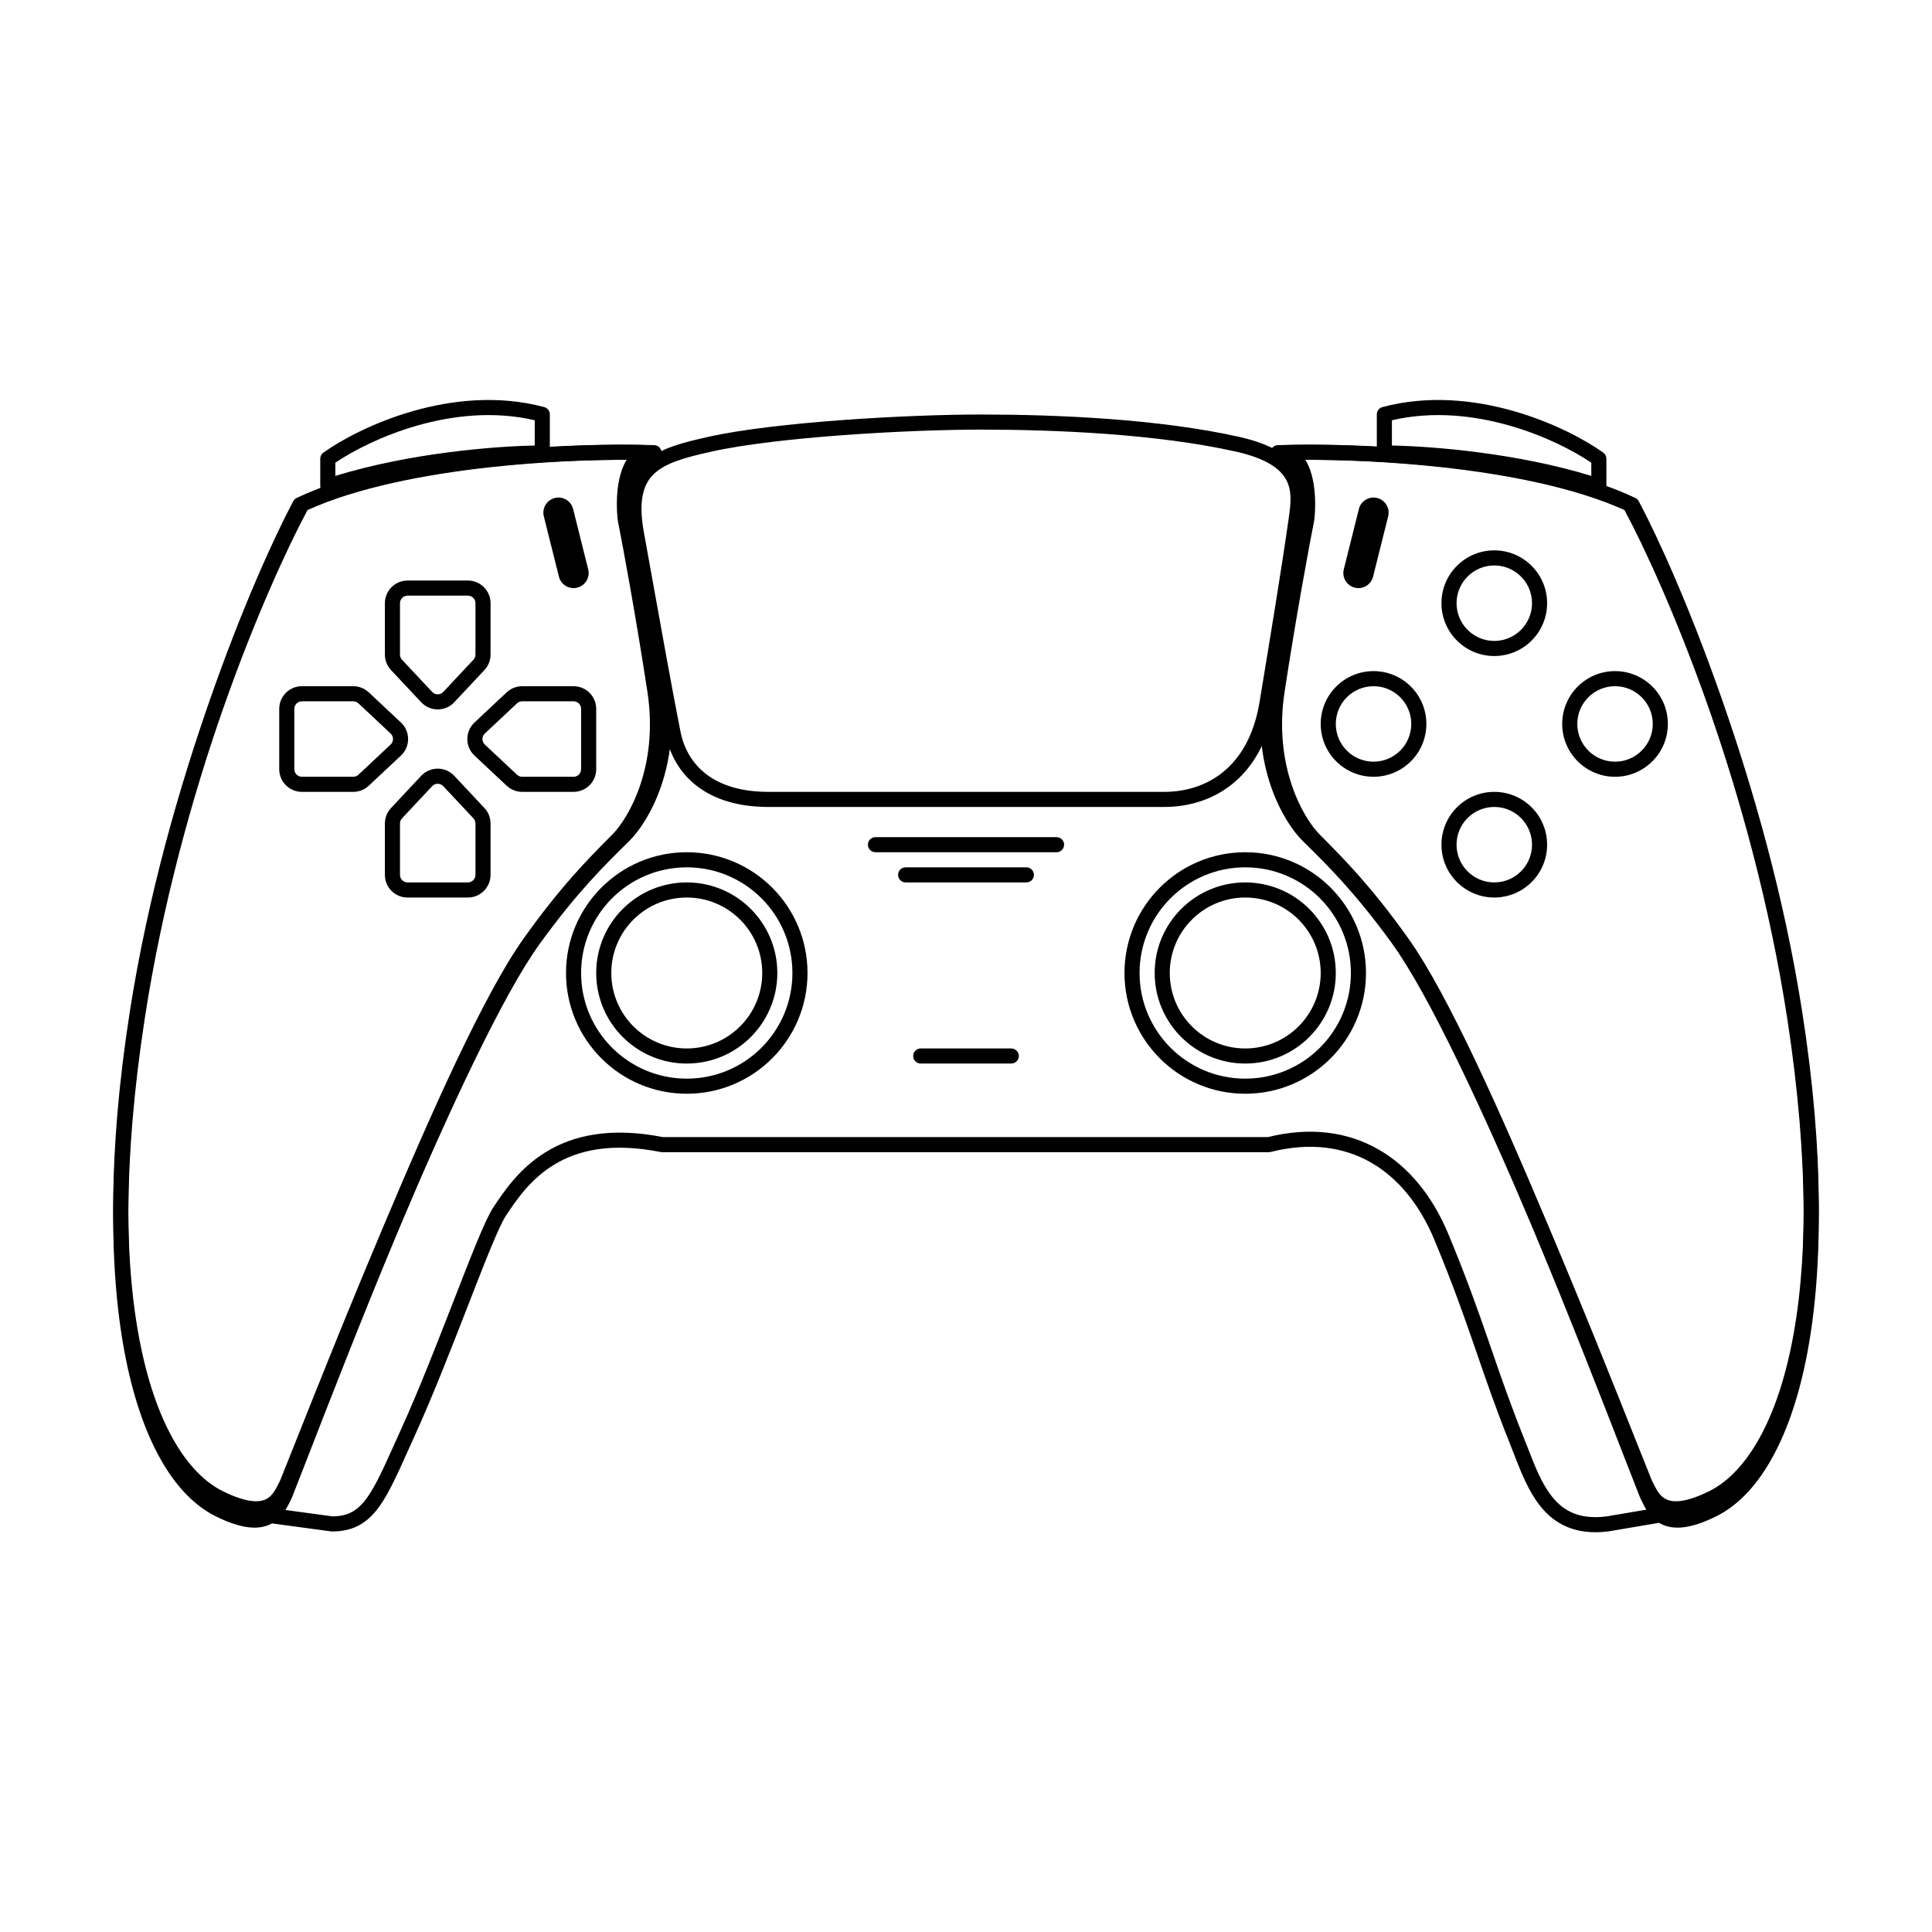
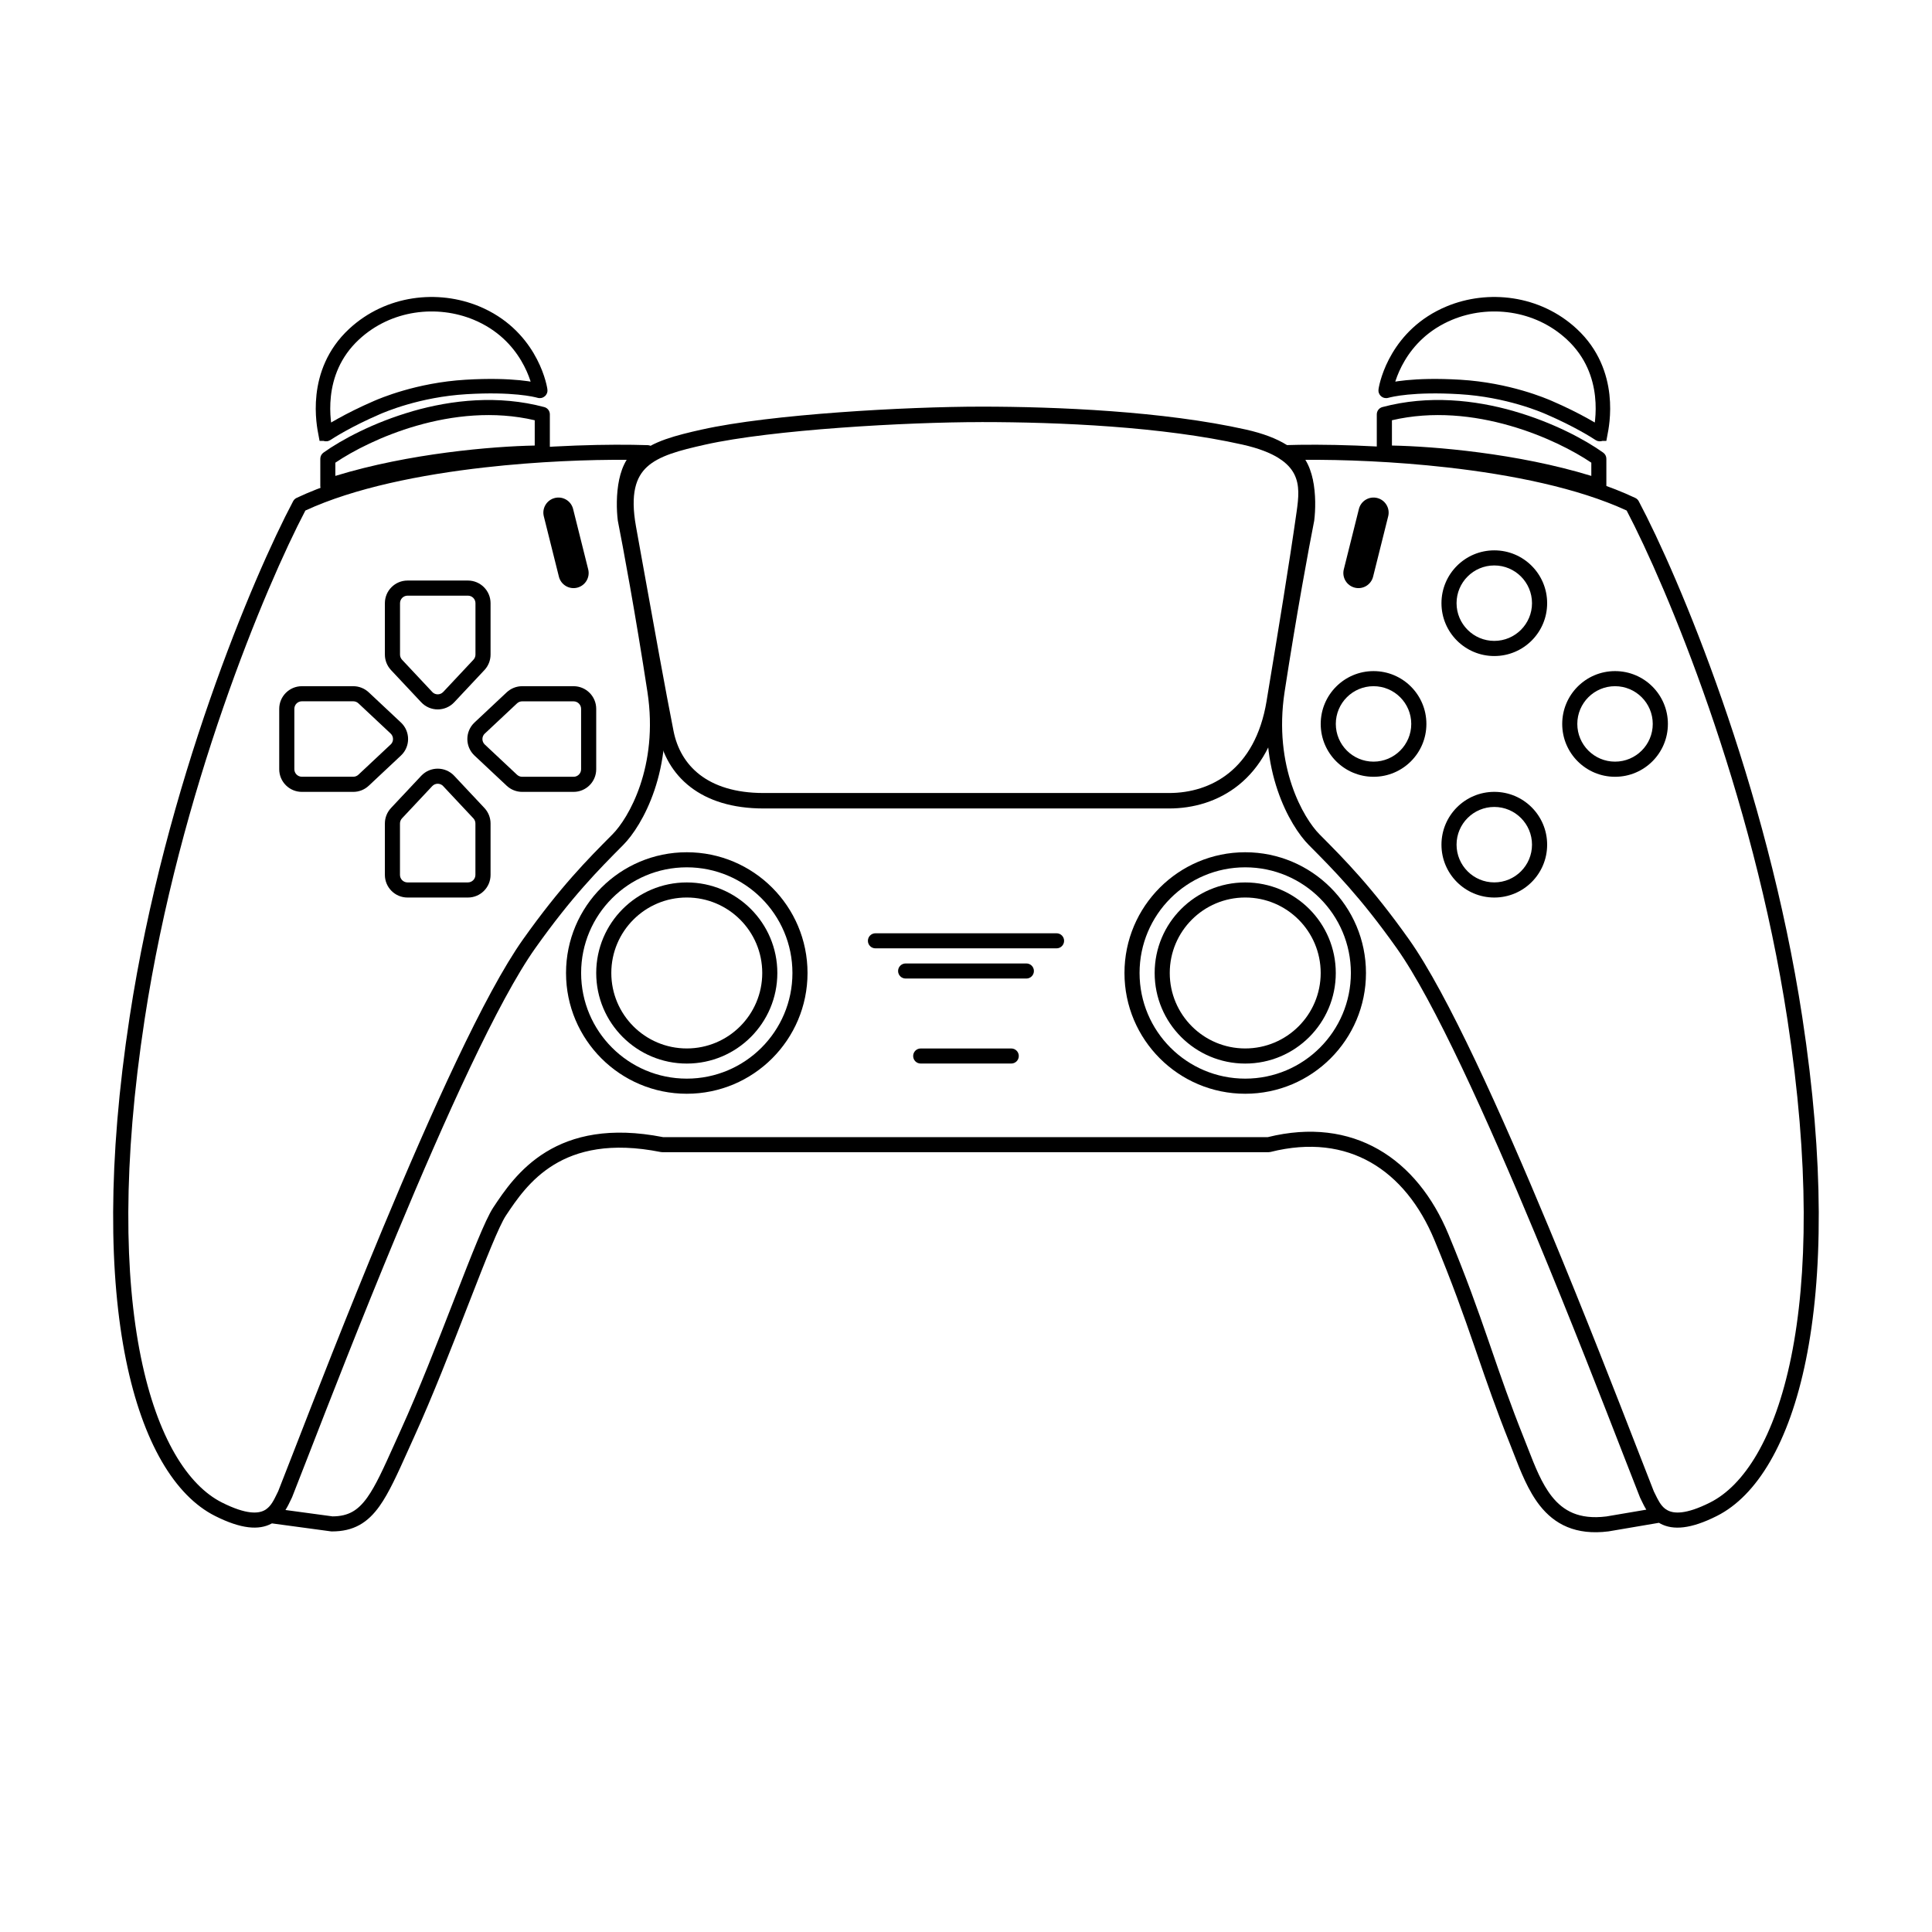
- <svg xmlns="http://www.w3.org/2000/svg" width="800px" height="800px" viewBox="0 0 128 128" fill="none">
-   <path fill-rule="evenodd" clip-rule="evenodd" d="M46.909 28.946C51.338 27.953 60.128 27.463 64.994 27.463C70.074 27.463 76.814 27.759 82.108 28.946C84.36 29.451 85.566 30.289 86.12 31.36C86.66 32.404 86.503 33.542 86.381 34.406C85.894 37.841 85.214 41.96 84.438 46.658L84.436 46.672C84.03 49.126 83.006 50.836 81.658 51.93C80.315 53.02 78.691 53.463 77.14 53.463H50.905C48.877 53.463 47.305 52.951 46.166 52.072C45.026 51.192 44.362 49.977 44.099 48.649C43.591 46.09 42.857 42.009 42.032 37.426C41.912 36.762 41.791 36.087 41.668 35.405C41.252 33.1 41.617 31.607 42.693 30.621C43.21 30.148 43.856 29.825 44.565 29.574C45.272 29.323 46.072 29.134 46.909 28.946ZM64.994 28.463C60.144 28.463 51.444 28.954 47.128 29.922C46.288 30.11 45.542 30.288 44.899 30.516C44.256 30.744 43.748 31.011 43.369 31.358C42.653 32.014 42.266 33.086 42.652 35.227C42.775 35.91 42.896 36.585 43.016 37.249C43.841 41.834 44.574 45.905 45.08 48.454C45.302 49.577 45.853 50.567 46.777 51.281C47.703 51.995 49.046 52.463 50.905 52.463H77.14C78.505 52.463 79.894 52.074 81.028 51.153C82.157 50.237 83.077 48.761 83.449 46.509L83.45 46.505C84.227 41.799 84.906 37.689 85.391 34.266C85.518 33.362 85.605 32.54 85.232 31.82C84.873 31.127 84.01 30.397 81.889 29.922C76.707 28.76 70.056 28.463 64.994 28.463Z" fill="currentColor" />
-   <path fill-rule="evenodd" clip-rule="evenodd" d="M31.988 29.976C36.326 29.484 40.442 29.409 42.915 29.492C43.164 29.501 43.369 29.691 43.395 29.939C43.422 30.187 43.261 30.416 43.02 30.477C42.534 30.599 42.187 31.11 42.003 31.97C41.828 32.787 41.846 33.728 41.922 34.349C42.252 36.014 43.1 40.575 43.882 45.691C44.691 50.982 42.542 54.721 41.292 55.978L41.291 55.979C39.623 57.658 37.892 59.399 35.466 62.816C32.996 66.295 29.464 74.125 26.288 81.76C23.901 87.496 21.734 93.075 20.389 96.537C19.948 97.672 19.595 98.579 19.352 99.19C19.347 99.203 19.342 99.216 19.335 99.228C19.312 99.276 19.287 99.329 19.259 99.386C19.171 99.573 19.06 99.806 18.912 100.041L22.033 100.463C22.575 100.459 22.988 100.354 23.333 100.163C23.689 99.967 24.009 99.662 24.333 99.207C24.893 98.421 25.404 97.288 26.112 95.714C26.248 95.411 26.392 95.092 26.545 94.756C27.753 92.099 28.99 88.918 30.06 86.168L30.153 85.929C30.697 84.53 31.197 83.25 31.621 82.227C32.039 81.221 32.404 80.414 32.681 79.997C33.382 78.939 34.41 77.4 36.173 76.32C37.947 75.234 40.409 74.644 43.927 75.337H83.996C86.802 74.642 89.277 74.982 91.318 76.147C93.366 77.316 94.93 79.29 95.962 81.771C97.151 84.632 97.905 86.768 98.61 88.81C98.677 89.003 98.744 89.196 98.81 89.388C99.442 91.224 100.064 93.027 100.964 95.278C101.058 95.511 101.148 95.744 101.238 95.974C101.701 97.163 102.138 98.284 102.81 99.135C103.199 99.628 103.655 100.009 104.223 100.245C104.789 100.479 105.502 100.583 106.427 100.468L109.074 100.019C108.933 99.791 108.827 99.567 108.741 99.386C108.713 99.329 108.688 99.276 108.664 99.228C108.658 99.216 108.653 99.203 108.648 99.19C108.405 98.579 108.052 97.672 107.611 96.537C106.266 93.075 104.099 87.496 101.712 81.76C98.536 74.125 95.004 66.295 92.534 62.816C90.108 59.399 88.377 57.658 86.709 55.979L86.707 55.978C85.458 54.721 83.309 50.982 84.118 45.691C84.9 40.575 85.748 36.014 86.078 34.349C86.153 33.728 86.172 32.787 85.997 31.97C85.813 31.11 85.466 30.599 84.98 30.477C84.739 30.416 84.578 30.187 84.605 29.939C84.631 29.691 84.836 29.501 85.085 29.492C87.558 29.409 91.674 29.484 96.012 29.976C100.34 30.466 104.939 31.378 108.346 32.991C108.444 33.037 108.523 33.113 108.574 33.209C111.209 38.178 117.045 51.936 119.407 67.381C120.882 77.031 120.765 84.611 119.647 90.109C118.535 95.577 116.407 99.1 113.747 100.438C112.023 101.305 110.847 101.394 110.005 100.942C109.974 100.925 109.944 100.908 109.915 100.89L106.584 101.456C106.577 101.457 106.569 101.458 106.562 101.459C105.493 101.593 104.598 101.482 103.84 101.168C103.083 100.855 102.497 100.352 102.026 99.755C101.251 98.775 100.75 97.484 100.29 96.298C100.205 96.077 100.12 95.86 100.036 95.649C99.126 93.374 98.497 91.55 97.865 89.715C97.798 89.522 97.732 89.33 97.665 89.136C96.962 87.102 96.216 84.988 95.038 82.155C94.07 79.826 92.634 78.05 90.822 77.015C89.017 75.985 86.792 75.662 84.18 76.322C84.14 76.332 84.099 76.337 84.058 76.337H43.878C43.845 76.337 43.812 76.334 43.78 76.327C40.446 75.661 38.233 76.231 36.696 77.173C35.139 78.126 34.216 79.491 33.515 80.549C33.301 80.872 32.971 81.584 32.545 82.611C32.125 83.621 31.63 84.89 31.085 86.292L30.988 86.542C29.921 89.284 28.675 92.487 27.455 95.17C27.309 95.492 27.17 95.802 27.035 96.1C26.331 97.668 25.77 98.914 25.147 99.788C24.766 100.322 24.341 100.749 23.816 101.039C23.287 101.33 22.692 101.463 22 101.463C21.978 101.463 21.955 101.462 21.933 101.459L18.017 100.929C18.01 100.934 18.002 100.938 17.995 100.942C17.153 101.394 15.977 101.305 14.253 100.438C11.593 99.1 9.465 95.577 8.353 90.109C7.235 84.611 7.118 77.031 8.594 67.381C10.956 51.936 16.791 38.178 19.426 33.209C19.477 33.113 19.556 33.037 19.654 32.991C23.061 31.378 27.66 30.466 31.988 29.976ZM17.639 99.989C17.63 99.994 17.622 100 17.614 100.006C17.584 100.025 17.553 100.044 17.521 100.061C17.12 100.277 16.336 100.366 14.703 99.545C12.462 98.418 10.426 95.286 9.333 89.909C8.245 84.562 8.118 77.107 9.582 67.532C11.901 52.368 17.603 38.836 20.232 33.824C23.475 32.326 27.871 31.449 32.101 30.97C35.663 30.566 39.075 30.447 41.519 30.465C41.271 30.861 41.118 31.324 41.025 31.761C40.818 32.727 40.846 33.797 40.932 34.49C40.933 34.502 40.935 34.514 40.938 34.526C41.263 36.163 42.111 40.723 42.894 45.842C43.653 50.804 41.62 54.23 40.583 55.273C38.899 56.968 37.124 58.754 34.65 62.237C32.102 65.826 28.529 73.771 25.364 81.376C22.973 87.125 20.796 92.729 19.451 96.189C19.017 97.305 18.67 98.199 18.431 98.802C18.404 98.856 18.378 98.909 18.352 98.962C18.141 99.395 17.961 99.763 17.639 99.989ZM110.345 99.977C110.387 100.008 110.432 100.036 110.479 100.061C110.88 100.277 111.664 100.366 113.298 99.545C115.538 98.418 117.574 95.286 118.667 89.909C119.755 84.562 119.882 77.107 118.418 67.532C116.099 52.368 110.397 38.836 107.768 33.824C104.525 32.326 100.129 31.449 95.899 30.97C92.337 30.566 88.925 30.447 86.481 30.465C86.729 30.861 86.882 31.324 86.975 31.761C87.182 32.727 87.154 33.797 87.068 34.49C87.068 34.496 87.067 34.502 87.066 34.508C87.065 34.514 87.064 34.52 87.062 34.526C86.737 36.163 85.889 40.723 85.106 45.842C84.347 50.804 86.38 54.23 87.417 55.273C89.101 56.968 90.876 58.754 93.35 62.237C95.898 65.826 99.472 73.771 102.635 81.376C105.027 87.125 107.204 92.729 108.549 96.189C108.983 97.305 109.33 98.199 109.569 98.802C109.596 98.856 109.622 98.909 109.648 98.962C109.848 99.372 110.02 99.724 110.312 99.952C110.324 99.96 110.335 99.968 110.345 99.977Z" fill="currentColor" />
-   <path fill-rule="evenodd" clip-rule="evenodd" d="M99 37.463C97.619 37.463 96.5 38.583 96.5 39.963C96.5 41.344 97.619 42.463 99 42.463C100.381 42.463 101.5 41.344 101.5 39.963C101.5 38.583 100.381 37.463 99 37.463ZM95.5 39.963C95.5 38.03 97.067 36.463 99 36.463C100.933 36.463 102.5 38.03 102.5 39.963C102.5 41.896 100.933 43.463 99 43.463C97.067 43.463 95.5 41.896 95.5 39.963Z" fill="currentColor" />
-   <path fill-rule="evenodd" clip-rule="evenodd" d="M99 53.463C97.619 53.463 96.5 54.583 96.5 55.963C96.5 57.344 97.619 58.463 99 58.463C100.381 58.463 101.5 57.344 101.5 55.963C101.5 54.583 100.381 53.463 99 53.463ZM95.5 55.963C95.5 54.03 97.067 52.463 99 52.463C100.933 52.463 102.5 54.03 102.5 55.963C102.5 57.896 100.933 59.463 99 59.463C97.067 59.463 95.5 57.896 95.5 55.963Z" fill="currentColor" />
-   <path fill-rule="evenodd" clip-rule="evenodd" d="M91 45.463C89.619 45.463 88.5 46.583 88.5 47.963C88.5 49.344 89.619 50.463 91 50.463C92.381 50.463 93.5 49.344 93.5 47.963C93.5 46.583 92.381 45.463 91 45.463ZM87.5 47.963C87.5 46.03 89.067 44.463 91 44.463C92.933 44.463 94.5 46.03 94.5 47.963C94.5 49.896 92.933 51.463 91 51.463C89.067 51.463 87.5 49.896 87.5 47.963Z" fill="currentColor" />
-   <path fill-rule="evenodd" clip-rule="evenodd" d="M82.5 57.463C78.634 57.463 75.5 60.597 75.5 64.463C75.5 68.329 78.634 71.463 82.5 71.463C86.366 71.463 89.5 68.329 89.5 64.463C89.5 60.597 86.366 57.463 82.5 57.463ZM74.5 64.463C74.5 60.045 78.082 56.463 82.5 56.463C86.918 56.463 90.5 60.045 90.5 64.463C90.5 68.882 86.918 72.463 82.5 72.463C78.082 72.463 74.5 68.882 74.5 64.463Z" fill="currentColor" />
-   <path fill-rule="evenodd" clip-rule="evenodd" d="M45.5 57.463C41.634 57.463 38.5 60.597 38.5 64.463C38.5 68.329 41.634 71.463 45.5 71.463C49.366 71.463 52.5 68.329 52.5 64.463C52.5 60.597 49.366 57.463 45.5 57.463ZM37.5 64.463C37.5 60.045 41.082 56.463 45.5 56.463C49.918 56.463 53.5 60.045 53.5 64.463C53.5 68.882 49.918 72.463 45.5 72.463C41.082 72.463 37.5 68.882 37.5 64.463Z" fill="currentColor" />
-   <path fill-rule="evenodd" clip-rule="evenodd" d="M45.5 59.463C42.739 59.463 40.5 61.702 40.5 64.463C40.5 67.225 42.739 69.463 45.5 69.463C48.261 69.463 50.5 67.225 50.5 64.463C50.5 61.702 48.261 59.463 45.5 59.463ZM39.5 64.463C39.5 61.15 42.186 58.463 45.5 58.463C48.814 58.463 51.5 61.15 51.5 64.463C51.5 67.777 48.814 70.463 45.5 70.463C42.186 70.463 39.5 67.777 39.5 64.463Z" fill="currentColor" />
-   <path fill-rule="evenodd" clip-rule="evenodd" d="M82.5 59.463C79.739 59.463 77.5 61.702 77.5 64.463C77.5 67.225 79.739 69.463 82.5 69.463C85.261 69.463 87.5 67.225 87.5 64.463C87.5 61.702 85.261 59.463 82.5 59.463ZM76.5 64.463C76.5 61.15 79.186 58.463 82.5 58.463C85.814 58.463 88.5 61.15 88.5 64.463C88.5 67.777 85.814 70.463 82.5 70.463C79.186 70.463 76.5 67.777 76.5 64.463Z" fill="currentColor" />
-   <path fill-rule="evenodd" clip-rule="evenodd" d="M105.428 30.654V31.529C100.539 30.027 94.977 29.568 92.218 29.518V27.843C94.924 27.211 97.665 27.524 100.032 28.203C102.359 28.871 104.292 29.884 105.428 30.654ZM100.308 27.242C97.72 26.499 94.643 26.156 91.589 26.97C91.37 27.029 91.218 27.227 91.218 27.453V30.013C91.218 30.289 91.442 30.513 91.718 30.513C94.301 30.513 100.557 30.961 105.77 32.688C105.923 32.738 106.09 32.713 106.22 32.619C106.351 32.525 106.428 32.374 106.428 32.213V30.393C106.428 30.232 106.35 30.08 106.218 29.986C105.029 29.137 102.895 27.985 100.308 27.242Z" fill="currentColor" />
-   <path fill-rule="evenodd" clip-rule="evenodd" d="M22.218 30.654V31.529C27.107 30.027 32.669 29.568 35.428 29.518V27.843C32.721 27.211 29.98 27.524 27.613 28.203C25.287 28.871 23.354 29.884 22.218 30.654ZM27.337 27.242C29.926 26.499 33.003 26.156 36.057 26.97C36.276 27.029 36.428 27.227 36.428 27.453V30.013C36.428 30.289 36.204 30.513 35.928 30.513C33.344 30.513 27.088 30.961 21.875 32.688C21.723 32.738 21.555 32.713 21.425 32.619C21.295 32.525 21.218 32.374 21.218 32.213V30.393C21.218 30.232 21.296 30.08 21.427 29.986C22.616 29.137 24.75 27.985 27.337 27.242Z" fill="currentColor" />
-   <path fill-rule="evenodd" clip-rule="evenodd" d="M95.713 29.97C91.322 29.484 87.156 29.41 84.653 29.492C84.404 29.5 84.198 29.691 84.173 29.94C84.147 30.188 84.308 30.418 84.55 30.477C85.049 30.6 85.397 31.107 85.583 31.952C85.76 32.758 85.74 33.687 85.664 34.3C85.329 35.949 84.472 40.461 83.68 45.523C82.86 50.764 85.038 54.467 86.304 55.711L86.305 55.712C87.994 57.374 89.746 59.096 92.203 62.477C94.702 65.918 98.277 73.664 101.493 81.219C103.909 86.895 106.103 92.414 107.465 95.84C107.911 96.963 108.268 97.861 108.514 98.465C108.519 98.478 108.525 98.491 108.532 98.504C108.556 98.551 108.581 98.603 108.609 98.66C108.827 99.11 109.174 99.824 109.888 100.2C110.734 100.644 111.918 100.559 113.663 99.701C116.353 98.378 118.51 94.892 119.636 89.477C120.768 84.035 120.887 76.533 119.393 66.984C117.001 51.699 111.092 38.086 108.425 33.168C108.373 33.073 108.293 32.997 108.195 32.952C104.747 31.357 100.094 30.456 95.713 29.97ZM107.625 33.791C110.286 38.75 116.058 52.137 118.405 67.138C119.887 76.611 119.758 83.985 118.657 89.274C117.551 94.589 115.492 97.688 113.221 98.804C111.567 99.617 110.767 99.532 110.354 99.314C109.949 99.102 109.75 98.704 109.512 98.228C109.486 98.176 109.46 98.123 109.433 98.069C109.19 97.473 108.839 96.589 108.4 95.485C107.039 92.061 104.835 86.516 102.413 80.827C99.21 73.303 95.592 65.441 93.011 61.889C90.507 58.442 88.71 56.675 87.005 54.998C85.955 53.966 83.9 50.581 84.668 45.677C85.46 40.612 86.319 36.1 86.648 34.481C86.65 34.469 86.653 34.457 86.654 34.444C86.742 33.757 86.77 32.697 86.56 31.738C86.465 31.308 86.312 30.855 86.066 30.465C88.541 30.447 91.995 30.564 95.603 30.964C99.887 31.439 104.34 32.307 107.625 33.791Z" fill="currentColor" />
-   <path fill-rule="evenodd" clip-rule="evenodd" d="M32.287 29.97C36.678 29.484 40.844 29.41 43.346 29.492C43.596 29.5 43.801 29.691 43.827 29.94C43.853 30.188 43.692 30.418 43.45 30.477C42.951 30.6 42.602 31.107 42.417 31.952C42.24 32.758 42.26 33.687 42.336 34.3C42.67 35.949 43.528 40.461 44.32 45.523C45.14 50.764 42.962 54.467 41.696 55.711L41.696 55.712C40.006 57.374 38.254 59.096 35.797 62.477C33.298 65.918 29.723 73.664 26.507 81.219C24.091 86.895 21.897 92.414 20.535 95.84C20.089 96.963 19.732 97.861 19.486 98.465C19.48 98.478 19.475 98.491 19.468 98.504C19.444 98.551 19.419 98.603 19.391 98.66C19.173 99.11 18.826 99.824 18.111 100.2C17.266 100.644 16.082 100.559 14.337 99.701C11.647 98.378 9.49 94.892 8.364 89.477C7.232 84.035 7.113 76.533 8.607 66.984C10.999 51.699 16.908 38.086 19.575 33.168C19.627 33.073 19.707 32.997 19.805 32.952C23.253 31.357 27.906 30.456 32.287 29.97ZM20.375 33.791C17.714 38.75 11.942 52.137 9.595 67.138C8.113 76.611 8.242 83.985 9.343 89.274C10.448 94.589 12.508 97.688 14.779 98.804C16.433 99.617 17.233 99.532 17.646 99.314C18.051 99.102 18.25 98.704 18.488 98.228C18.514 98.176 18.54 98.123 18.567 98.069C18.81 97.473 19.161 96.589 19.6 95.485C20.961 92.061 23.165 86.516 25.587 80.827C28.79 73.303 32.408 65.441 34.989 61.889C37.493 58.442 39.29 56.675 40.995 54.998C42.045 53.966 44.099 50.581 43.332 45.677C42.54 40.612 41.681 36.1 41.352 34.481C41.349 34.469 41.347 34.457 41.346 34.444C41.258 33.757 41.23 32.697 41.44 31.738C41.535 31.308 41.688 30.855 41.934 30.465C39.459 30.447 36.005 30.564 32.397 30.964C28.113 31.439 23.66 32.307 20.375 33.791Z" fill="currentColor" />
-   <path fill-rule="evenodd" clip-rule="evenodd" d="M107 45.463C105.619 45.463 104.5 46.583 104.5 47.963C104.5 49.344 105.619 50.463 107 50.463C108.381 50.463 109.5 49.344 109.5 47.963C109.5 46.583 108.381 45.463 107 45.463ZM103.5 47.963C103.5 46.03 105.067 44.463 107 44.463C108.933 44.463 110.5 46.03 110.5 47.963C110.5 49.896 108.933 51.463 107 51.463C105.067 51.463 103.5 49.896 103.5 47.963Z" fill="currentColor" />
-   <path fill-rule="evenodd" clip-rule="evenodd" d="M60.5 69.963C60.5 69.687 60.724 69.463 61 69.463H67C67.276 69.463 67.5 69.687 67.5 69.963C67.5 70.239 67.276 70.463 67 70.463H61C60.724 70.463 60.5 70.239 60.5 69.963Z" fill="currentColor" />
-   <path fill-rule="evenodd" clip-rule="evenodd" d="M29.365 52.083C29.167 51.873 28.833 51.873 28.635 52.083L26.635 54.217C26.548 54.309 26.5 54.432 26.5 54.559V57.963C26.5 58.239 26.724 58.463 27 58.463H31C31.276 58.463 31.5 58.239 31.5 57.963V54.559C31.5 54.432 31.452 54.309 31.365 54.217L29.365 52.083ZM27.906 51.399C28.498 50.767 29.502 50.767 30.094 51.399L32.094 53.533C32.355 53.811 32.5 54.178 32.5 54.559V57.963C32.5 58.792 31.828 59.463 31 59.463H27C26.172 59.463 25.5 58.792 25.5 57.963V54.559C25.5 54.178 25.645 53.811 25.906 53.533L27.906 51.399Z" fill="currentColor" />
-   <path fill-rule="evenodd" clip-rule="evenodd" d="M28.635 45.843C28.833 46.054 29.167 46.054 29.365 45.843L31.365 43.71C31.452 43.617 31.5 43.495 31.5 43.368L31.5 39.963C31.5 39.687 31.276 39.463 31 39.463L27 39.463C26.724 39.463 26.5 39.687 26.5 39.963L26.5 43.368C26.5 43.495 26.548 43.617 26.635 43.71L28.635 45.843ZM30.094 46.527C29.502 47.159 28.498 47.159 27.906 46.527L25.906 44.394C25.645 44.116 25.5 43.749 25.5 43.368L25.5 39.963C25.5 39.135 26.172 38.463 27 38.463L31 38.463C31.828 38.463 32.5 39.135 32.5 39.963L32.5 43.368C32.5 43.749 32.355 44.116 32.094 44.394L30.094 46.527Z" fill="currentColor" />
-   <path fill-rule="evenodd" clip-rule="evenodd" d="M25.88 49.328C26.09 49.13 26.09 48.796 25.88 48.598L23.747 46.598C23.654 46.511 23.532 46.463 23.404 46.463L20 46.463C19.724 46.463 19.5 46.687 19.5 46.963L19.5 50.963C19.5 51.239 19.724 51.463 20 51.463L23.404 51.463C23.532 51.463 23.654 51.415 23.747 51.328L25.88 49.328ZM26.564 47.869C27.196 48.462 27.196 49.465 26.564 50.057L24.43 52.057C24.152 52.318 23.786 52.463 23.404 52.463L20 52.463C19.172 52.463 18.5 51.792 18.5 50.963L18.5 46.963C18.5 46.135 19.172 45.463 20 45.463L23.404 45.463C23.786 45.463 24.152 45.608 24.43 45.869L26.564 47.869Z" fill="currentColor" />
-   <path fill-rule="evenodd" clip-rule="evenodd" d="M32.12 48.598C31.91 48.796 31.91 49.13 32.12 49.328L34.254 51.328C34.346 51.415 34.468 51.463 34.596 51.463L38 51.463C38.276 51.463 38.5 51.239 38.5 50.963L38.5 46.963C38.5 46.687 38.276 46.463 38 46.463L34.596 46.463C34.468 46.463 34.346 46.511 34.254 46.598L32.12 48.598ZM31.436 50.057C30.804 49.465 30.804 48.462 31.436 47.869L33.569 45.869C33.848 45.608 34.214 45.463 34.596 45.463L38 45.463C38.828 45.463 39.5 46.135 39.5 46.963L39.5 50.963C39.5 51.792 38.828 52.463 38 52.463L34.596 52.463C34.214 52.463 33.848 52.318 33.569 52.057L31.436 50.057Z" fill="currentColor" />
-   <path fill-rule="evenodd" clip-rule="evenodd" d="M91.243 32.993C90.707 32.859 90.164 33.185 90.03 33.721L89.03 37.721C88.896 38.257 89.222 38.799 89.757 38.933C90.293 39.067 90.836 38.742 90.97 38.206L91.97 34.206C92.104 33.67 91.778 33.127 91.243 32.993Z" fill="currentColor" />
-   <path fill-rule="evenodd" clip-rule="evenodd" d="M36.758 32.993C37.293 32.859 37.836 33.185 37.97 33.721L38.97 37.721C39.104 38.257 38.778 38.799 38.242 38.933C37.707 39.067 37.164 38.742 37.03 38.206L36.03 34.206C35.896 33.67 36.222 33.127 36.758 32.993Z" fill="currentColor" />
-   <path fill-rule="evenodd" clip-rule="evenodd" d="M59.5 57.963C59.5 57.687 59.724 57.463 60 57.463H68C68.276 57.463 68.5 57.687 68.5 57.963C68.5 58.239 68.276 58.463 68 58.463H60C59.724 58.463 59.5 58.239 59.5 57.963Z" fill="currentColor" />
-   <path fill-rule="evenodd" clip-rule="evenodd" d="M57.5 55.963C57.5 55.687 57.724 55.463 58 55.463H70C70.276 55.463 70.5 55.687 70.5 55.963C70.5 56.239 70.276 56.463 70 56.463H58C57.724 56.463 57.5 56.239 57.5 55.963Z" fill="currentColor" />
+ <svg xmlns="http://www.w3.org/2000/svg" id="Layer_1" version="1.1" viewBox="0 0 128 128">
+   <defs>
+     <style>
+       .st0 {
+         fill: none;
+         stroke: currentColor;
+         stroke-miterlimit: 10;
+         stroke-width: 6px;
+       }
+ 
+       .st0, .st1 {
+         fill-rule: evenodd;
+       }
+ 
+       .st1 {
+         fill: currentColor;
+       }
+     </style>
+   </defs>
+   <g transform="scale(0.16)">
+     <path class="st1" d="M290.62,177.87c28.34-6.35,84.6-9.49,115.75-9.49s75.65,1.89,109.53,9.49c14.41,3.23,22.13,8.6,25.67,15.45,3.46,6.68,2.45,13.97,1.67,19.49-3.11,21.98-7.47,48.35-12.43,78.41v.09c-2.61,15.7-9.16,26.65-17.79,33.65-8.6,6.97-18.99,9.81-28.91,9.81h-167.91c-12.98,0-23.04-3.28-30.33-8.9-7.3-5.63-11.55-13.41-13.23-21.91-3.25-16.37-7.95-42.49-13.23-71.82-.77-4.25-1.54-8.57-2.33-12.94-2.66-14.75-.32-24.31,6.56-30.62,3.31-3.03,7.45-5.1,11.98-6.7,4.53-1.6,9.65-2.82,15-4.02ZM406.36,174.78c-31.04,0-86.72,3.14-114.35,9.33-5.38,1.21-10.15,2.34-14.27,3.8-4.11,1.46-7.37,3.17-9.79,5.39-4.58,4.2-7.06,11.06-4.59,24.76.79,4.37,1.56,8.69,2.33,12.94,5.28,29.34,9.97,55.4,13.21,71.71,1.43,7.19,4.95,13.52,10.87,18.09,5.93,4.57,14.52,7.57,26.42,7.57h167.91c8.73,0,17.62-2.49,24.88-8.38,7.23-5.86,13.11-15.31,15.49-29.72v-.03c4.98-30.12,9.32-56.42,12.43-78.33.82-5.78,1.37-11.04-1.02-15.66-2.3-4.44-7.82-9.1-21.39-12.15-33.17-7.44-75.73-9.33-108.13-9.33Z" />
+     <path class="st1" d="M199.93,187.35c27.11-3.07,52.84-3.54,68.29-3.02,1.56.05,2.84,1.24,3,2.79s-.83,2.98-2.34,3.36c-3.04.76-5.21,3.95-6.36,9.33-1.09,5.11-.98,10.99-.5,14.87,2.07,10.41,7.36,38.91,12.25,70.89,5.06,33.07-8.38,56.44-16.19,64.29h0c-10.43,10.5-21.25,21.38-36.41,42.74-15.44,21.74-37.51,70.68-57.36,118.4-14.92,35.85-28.46,70.72-36.87,92.36-2.75,7.09-4.96,12.76-6.48,16.58-.03.08-.07.16-.11.24-.15.3-.31.63-.48.99-.56,1.17-1.24,2.62-2.17,4.09l19.51,2.64c3.39-.02,5.97-.68,8.13-1.87,2.22-1.22,4.22-3.13,6.25-5.97,3.5-4.91,6.69-12,11.12-21.83.85-1.89,1.75-3.89,2.7-5.99,7.55-16.61,15.28-36.49,21.97-53.68l.58-1.49c3.4-8.74,6.52-16.74,9.18-23.14,2.61-6.29,4.89-11.33,6.62-13.94,4.38-6.61,10.8-16.23,21.83-22.98,11.09-6.79,26.47-10.47,48.46-6.15h250.43c17.54-4.34,33-2.22,45.76,5.06,12.8,7.31,22.58,19.65,29.02,35.15,7.43,17.88,12.14,31.23,16.55,43.99.42,1.21.83,2.41,1.25,3.62,3.95,11.47,7.84,22.74,13.46,36.81.59,1.46,1.15,2.91,1.71,4.35,2.89,7.43,5.63,14.44,9.82,19.76,2.43,3.08,5.28,5.46,8.83,6.94,3.54,1.46,7.99,2.11,13.78,1.39l16.54-2.81c-.88-1.42-1.54-2.82-2.08-3.95-.17-.36-.33-.69-.48-.99-.04-.08-.07-.16-.1-.24-1.52-3.82-3.73-9.49-6.48-16.58-8.41-21.64-21.95-56.51-36.87-92.36-19.85-47.72-41.92-96.66-57.36-118.4-15.16-21.36-25.98-32.24-36.41-42.73h0c-7.81-7.86-21.24-31.23-16.19-64.3,4.89-31.97,10.19-60.48,12.25-70.89.47-3.88.59-9.77-.5-14.87-1.15-5.38-3.32-8.57-6.36-9.33-1.51-.38-2.51-1.81-2.35-3.36.17-1.55,1.45-2.74,3-2.79,15.45-.52,41.18-.05,68.29,3.02,27.05,3.07,55.79,8.76,77.09,18.84.61.29,1.11.77,1.42,1.36,16.47,31.06,52.94,117.04,67.71,213.58,9.22,60.31,8.49,107.69,1.5,142.05-6.95,34.18-20.25,56.2-36.88,64.56-10.77,5.42-18.13,5.97-23.39,3.15-.19-.11-.38-.21-.56-.33l-20.82,3.54s-.09.01-.14.02c-6.68.84-12.27.14-17.01-1.82-4.73-1.96-8.39-5.1-11.34-8.83-4.84-6.13-7.98-14.19-10.85-21.61-.53-1.38-1.06-2.74-1.59-4.06-5.69-14.22-9.62-25.62-13.57-37.09-.41-1.2-.83-2.41-1.25-3.62-4.39-12.72-9.06-25.93-16.42-43.63-6.05-14.56-15.03-25.66-26.35-32.12-11.28-6.44-25.19-8.45-41.51-4.34-.25.06-.51.09-.76.09h-251.13c-.2,0-.41-.02-.61-.06-20.83-4.16-34.67-.6-44.28,5.29-9.73,5.95-15.5,14.49-19.88,21.1-1.33,2.01-3.39,6.46-6.06,12.88-2.62,6.32-5.72,14.25-9.12,23.01l-.61,1.56c-6.67,17.14-14.45,37.16-22.08,53.93-.91,2.01-1.78,3.95-2.62,5.81-4.4,9.8-7.91,17.59-11.8,23.05-2.38,3.34-5.04,6.01-8.32,7.82-3.3,1.82-7.03,2.65-11.35,2.65-.14,0-.28,0-.42-.02l-24.47-3.31s-.09.06-.14.08c-5.26,2.82-12.61,2.27-23.39-3.15-16.63-8.36-29.93-30.38-36.88-64.56-6.99-34.36-7.72-81.74,1.5-142.05,14.76-96.53,51.24-182.52,67.7-213.58.32-.59.81-1.07,1.42-1.36,21.3-10.08,50.04-15.78,77.09-18.84ZM110.24,624.93c-.05.03-.1.07-.15.11-.19.12-.38.24-.58.34-2.51,1.35-7.41,1.91-17.62-3.23-14-7.04-26.73-26.62-33.56-60.22-6.8-33.42-7.59-80.02,1.56-139.86,14.49-94.77,50.13-179.35,66.56-210.67,20.27-9.37,47.74-14.85,74.18-17.84,22.27-2.52,43.59-3.27,58.86-3.15-1.55,2.48-2.5,5.37-3.09,8.1-1.29,6.04-1.12,12.73-.58,17.06,0,.08.02.15.04.22,2.03,10.23,7.33,38.73,12.23,70.72,4.74,31.01-7.96,52.42-14.44,58.94-10.53,10.59-21.62,21.75-37.08,43.53-15.93,22.43-38.26,72.08-58.04,119.61-14.95,35.93-28.56,70.96-36.96,92.58-2.71,6.98-4.88,12.56-6.38,16.33-.17.34-.33.67-.49,1-1.32,2.71-2.44,5.01-4.46,6.42ZM689.66,624.86c.26.19.54.37.84.52,2.51,1.35,7.41,1.91,17.62-3.23,14-7.04,26.73-26.62,33.56-60.22,6.8-33.42,7.59-80.02-1.56-139.86-14.49-94.77-50.13-179.35-66.56-210.67-20.27-9.37-47.74-14.85-74.18-17.84-22.27-2.52-43.59-3.27-58.86-3.15,1.55,2.48,2.5,5.37,3.09,8.1,1.3,6.04,1.12,12.73.58,17.06,0,.04,0,.07-.02.11,0,.04-.01.08-.02.12-2.03,10.23-7.33,38.73-12.23,70.72-4.74,31.01,7.96,52.42,14.44,58.94,10.53,10.59,21.62,21.75,37.08,43.53,15.92,22.43,38.26,72.08,58.03,119.61,14.95,35.93,28.56,70.95,36.96,92.58,2.71,6.98,4.88,12.56,6.37,16.33.17.34.33.67.49,1,1.25,2.57,2.32,4.77,4.15,6.19.08.05.14.1.21.15Z" />
+     <path class="st1" d="M618.75,234.14c-8.63,0-15.62,7-15.62,15.62s7,15.62,15.62,15.62,15.62-7,15.62-15.62-6.99-15.62-15.62-15.62ZM596.88,249.77c0-12.08,9.79-21.88,21.88-21.88s21.88,9.79,21.88,21.88-9.79,21.88-21.88,21.88-21.88-9.79-21.88-21.88Z" />
+     <path class="st1" d="M618.75,334.14c-8.63,0-15.62,7-15.62,15.62s7,15.62,15.62,15.62,15.62-7,15.62-15.62-6.99-15.62-15.62-15.62ZM596.88,349.77c0-12.08,9.79-21.88,21.88-21.88s21.88,9.79,21.88,21.88-9.79,21.88-21.88,21.88-21.88-9.79-21.88-21.88Z" />
+     <path class="st1" d="M568.75,284.14c-8.63,0-15.62,7-15.62,15.62s7,15.62,15.62,15.62,15.62-7,15.62-15.62-7-15.62-15.62-15.62ZM546.88,299.77c0-12.08,9.79-21.88,21.88-21.88s21.88,9.79,21.88,21.88-9.79,21.88-21.88,21.88-21.88-9.79-21.88-21.88Z" />
+     <path class="st1" d="M515.62,359.14c-24.16,0-43.75,19.59-43.75,43.75s19.59,43.75,43.75,43.75,43.75-19.59,43.75-43.75-19.59-43.75-43.75-43.75ZM465.62,402.9c0-27.61,22.39-50,50-50s50,22.39,50,50-22.39,50-50,50-50-22.39-50-50Z" />
+     <path class="st1" d="M284.38,359.14c-24.16,0-43.75,19.59-43.75,43.75s19.59,43.75,43.75,43.75,43.75-19.59,43.75-43.75-19.59-43.75-43.75-43.75ZM234.38,402.9c0-27.61,22.39-50,50-50s50,22.39,50,50-22.39,50-50,50-50-22.39-50-50Z" />
+     <path class="st1" d="M284.38,371.64c-17.26,0-31.25,13.99-31.25,31.25s13.99,31.25,31.25,31.25,31.25-13.99,31.25-31.25-13.99-31.25-31.25-31.25ZM246.88,402.9c0-20.71,16.79-37.5,37.5-37.5s37.5,16.79,37.5,37.5-16.79,37.5-37.5,37.5-37.5-16.79-37.5-37.5Z" />
+     <path class="st1" d="M515.62,371.64c-17.26,0-31.25,13.99-31.25,31.25s13.99,31.25,31.25,31.25,31.25-13.99,31.25-31.25-13.99-31.25-31.25-31.25ZM478.12,402.9c0-20.71,16.79-37.5,37.5-37.5s37.5,16.79,37.5,37.5-16.79,37.5-37.5,37.5-37.5-16.79-37.5-37.5Z" />
+     <path class="st1" d="M658.93,191.59v5.47c-30.56-9.39-65.32-12.25-82.56-12.57v-10.47c16.92-3.96,34.05-2,48.84,2.25,14.54,4.17,26.63,10.51,33.73,15.32ZM626.92,170.26c-16.18-4.64-35.41-6.79-54.5-1.7-1.37.36-2.32,1.6-2.32,3.02v16c0,1.73,1.4,3.12,3.12,3.12,16.15,0,55.25,2.8,87.83,13.59.96.32,2,.15,2.81-.43.82-.59,1.3-1.53,1.3-2.53v-11.37c0-1.01-.49-1.96-1.31-2.54-7.43-5.31-20.77-12.51-36.94-17.15Z" />
+     <path class="st1" d="M138.86,191.59v5.47c30.56-9.39,65.32-12.25,82.56-12.57v-10.47c-16.92-3.96-34.05-2-48.84,2.25-14.54,4.17-26.62,10.51-33.72,15.32ZM170.86,170.26c16.18-4.64,35.41-6.79,54.5-1.7,1.37.36,2.32,1.6,2.32,3.02v16c0,1.73-1.4,3.12-3.12,3.12-16.15,0-55.25,2.8-87.83,13.59-.95.32-2,.15-2.81-.43-.81-.59-1.29-1.53-1.29-2.53v-11.37c0-1.01.49-1.96,1.31-2.54,7.43-5.31,20.77-12.51,36.94-17.15Z" />
+     <path class="st1" d="M668.75,284.14c-8.63,0-15.62,7-15.62,15.62s6.99,15.62,15.62,15.62,15.62-7,15.62-15.62-6.99-15.62-15.62-15.62ZM646.88,299.77c0-12.08,9.79-21.88,21.88-21.88s21.88,9.79,21.88,21.88-9.79,21.88-21.88,21.88-21.88-9.79-21.88-21.88Z" />
+     <path class="st1" d="M378.12,437.27c0-1.73,1.4-3.12,3.12-3.12h37.5c1.73,0,3.12,1.4,3.12,3.12s-1.4,3.12-3.12,3.12h-37.5c-1.73,0-3.12-1.4-3.12-3.12Z" />
+     <path class="st1" d="M183.53,325.52c-1.23-1.32-3.32-1.32-4.56,0l-12.5,13.33c-.54.58-.85,1.34-.85,2.14v21.28c0,1.73,1.4,3.12,3.12,3.12h25c1.73,0,3.12-1.4,3.12-3.12v-21.28c0-.79-.3-1.56-.85-2.14l-12.5-13.33ZM174.41,321.25c3.7-3.95,9.97-3.95,13.68,0l12.5,13.33c1.63,1.74,2.54,4.03,2.54,6.41v21.28c0,5.18-4.2,9.38-9.38,9.38h-25c-5.18,0-9.38-4.2-9.38-9.38v-21.28c0-2.38.91-4.67,2.54-6.41l12.5-13.33Z" />
+     <path class="st1" d="M178.97,286.52c1.23,1.32,3.32,1.32,4.56,0l12.5-13.33c.54-.58.85-1.34.85-2.14v-21.28c0-1.73-1.4-3.12-3.12-3.12h-25c-1.73,0-3.12,1.4-3.12,3.12v21.28c0,.79.3,1.56.85,2.14l12.5,13.33ZM188.09,290.79c-3.7,3.95-9.97,3.95-13.68,0l-12.5-13.33c-1.63-1.74-2.54-4.03-2.54-6.41v-21.28c0-5.18,4.2-9.38,9.38-9.38h25c5.18,0,9.38,4.2,9.38,9.38v21.28c0,2.38-.91,4.67-2.54,6.41l-12.5,13.33Z" />
+     <path class="st1" d="M161.75,308.3c1.32-1.23,1.32-3.32,0-4.56l-13.33-12.5c-.58-.54-1.34-.85-2.14-.85h-21.28c-1.73,0-3.12,1.4-3.12,3.12v25c0,1.73,1.4,3.12,3.12,3.12h21.28c.79,0,1.56-.3,2.14-.85l13.33-12.5ZM166.02,299.18c3.95,3.7,3.95,9.98,0,13.68l-13.33,12.5c-1.74,1.63-4.03,2.54-6.41,2.54h-21.28c-5.18,0-9.38-4.2-9.38-9.38v-25c0-5.18,4.2-9.38,9.38-9.38h21.28c2.38,0,4.67.91,6.41,2.54l13.33,12.5Z" />
+     <path class="st1" d="M200.75,303.74c-1.32,1.24-1.32,3.33,0,4.56l13.33,12.5c.58.54,1.34.85,2.14.85h21.28c1.73,0,3.12-1.4,3.12-3.12v-25c0-1.73-1.4-3.12-3.12-3.12h-21.28c-.79,0-1.56.3-2.14.85l-13.33,12.5ZM196.48,312.86c-3.95-3.7-3.95-9.98,0-13.68l13.33-12.5c1.74-1.63,4.03-2.54,6.41-2.54h21.28c5.18,0,9.38,4.2,9.38,9.38v25c0,5.18-4.2,9.38-9.38,9.38h-21.28c-2.38,0-4.67-.91-6.41-2.54l-13.33-12.5Z" />
+     <path class="st1" d="M570.27,206.21c-3.35-.84-6.74,1.2-7.58,4.55l-6.25,25c-.84,3.35,1.2,6.74,4.55,7.58,3.35.84,6.74-1.2,7.58-4.55l6.25-25c.84-3.35-1.2-6.74-4.55-7.58Z" />
+     <path class="st1" d="M229.73,206.21c3.35-.84,6.74,1.2,7.58,4.55l6.25,25c.84,3.35-1.2,6.74-4.55,7.58-3.35.84-6.74-1.2-7.58-4.55l-6.25-25c-.84-3.35,1.2-6.74,4.55-7.58Z" />
+     <path class="st1" d="M371.88,402.07c0-1.73,1.4-3.12,3.12-3.12h50c1.73,0,3.12,1.4,3.12,3.12s-1.4,3.12-3.12,3.12h-50c-1.73,0-3.12-1.4-3.12-3.12Z" />
+     <path class="st1" d="M359.38,389.57c0-1.73,1.4-3.12,3.12-3.12h75c1.73,0,3.12,1.4,3.12,3.12s-1.4,3.12-3.12,3.12h-75c-1.73,0-3.12-1.4-3.12-3.12Z" />
+     <path class="st0" d="M134.83,179.58c.03.14.19.21.31.13,1.42-.94,8.79-5.69,20.94-10.94,2.09-.9,16.93-7.35,36.91-8.54,19.41-1.16,28.74,1.13,30.46,1.62.14.04.28-.07.25-.22-.46-3.18-4.94-23.08-26.41-32-16.04-6.66-36.36-4.51-50.64,8.72-17.26,15.98-12.44,37.98-11.83,41.23Z" />
+     <path class="st0" d="M662.65,179.58c-.03.14-.19.21-.31.13-1.42-.94-8.79-5.69-20.94-10.94-2.09-.9-16.93-7.35-36.91-8.54-19.41-1.16-28.74,1.13-30.46,1.62-.14.04-.28-.07-.25-.22.46-3.18,4.94-23.08,26.41-32,16.04-6.66,36.36-4.51,50.64,8.72,17.26,15.98,12.44,37.98,11.83,41.23Z" />
+   </g>
</svg>
